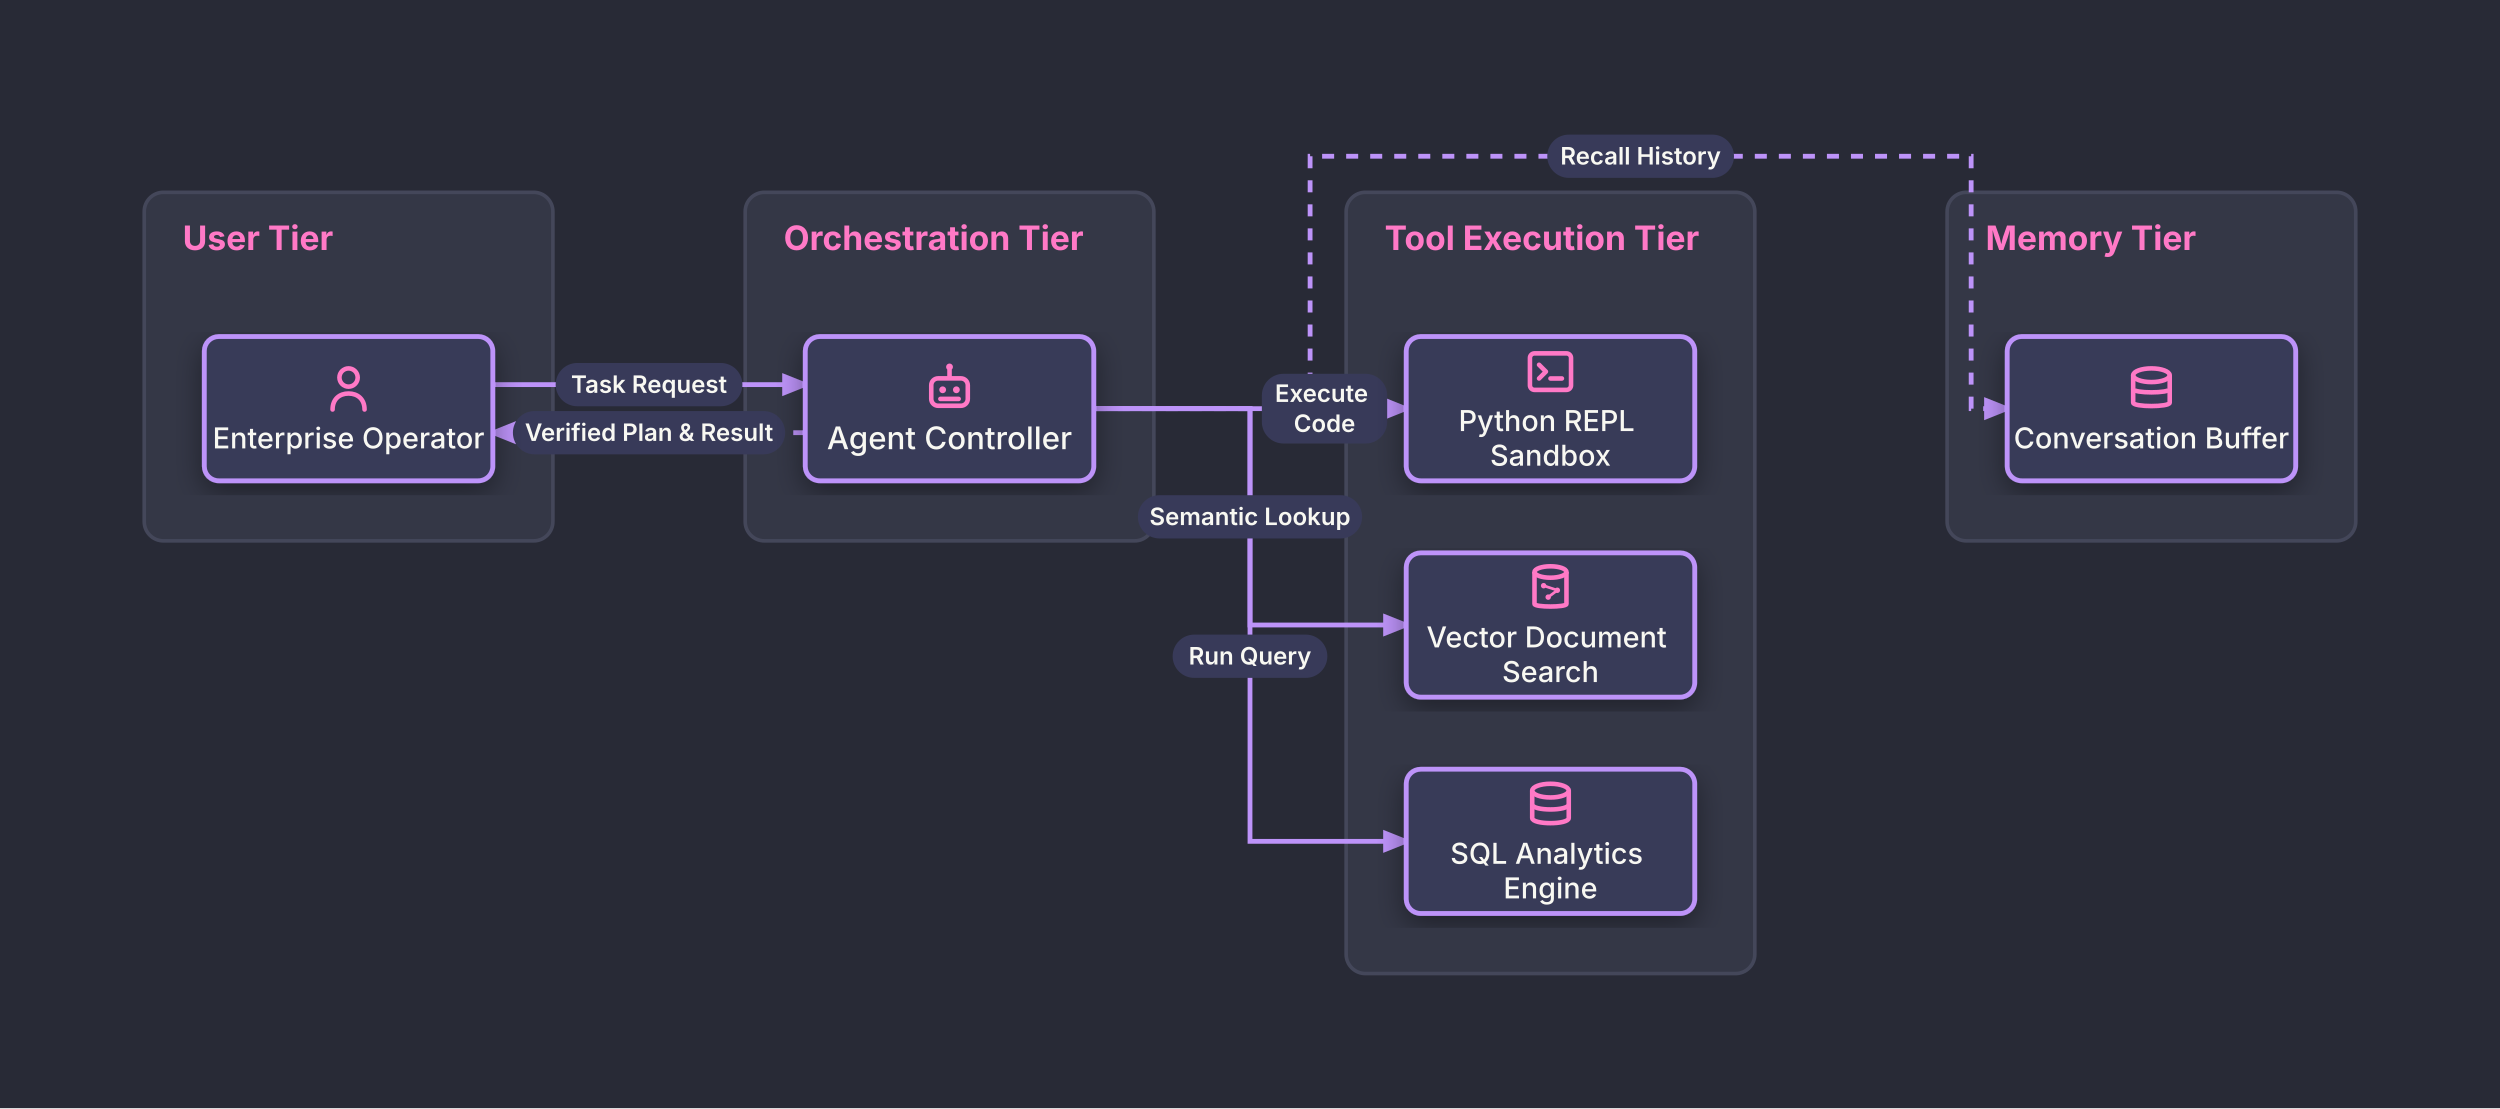
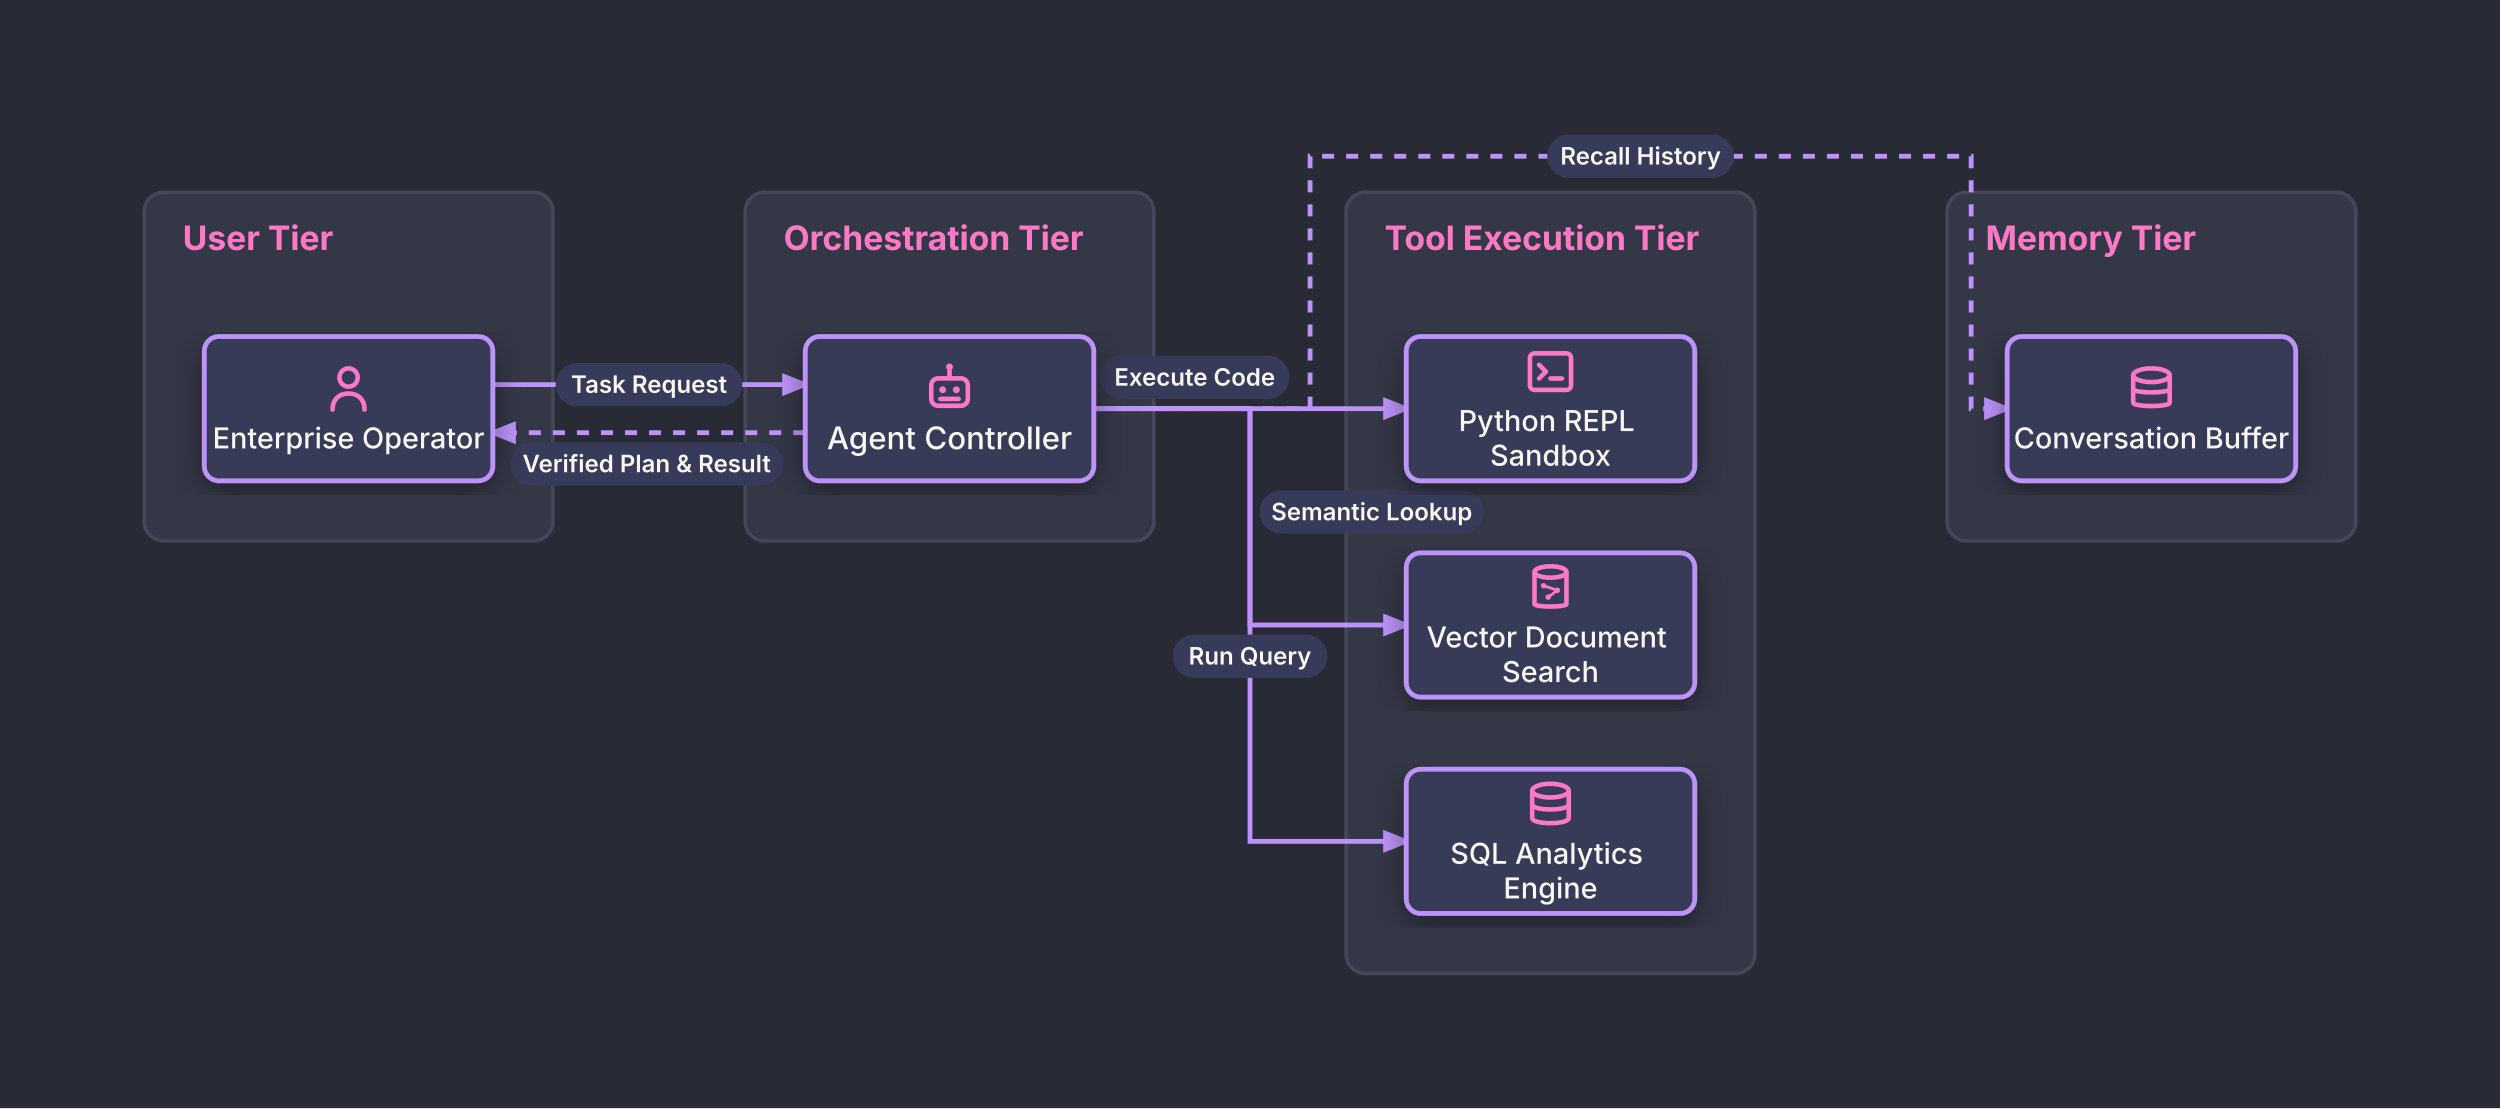
<svg xmlns="http://www.w3.org/2000/svg" viewBox="0 0 1040 461" width="1040" height="461">
  <defs>
    <marker id="arrow" viewBox="0 0 10 10" refX="8" refY="5" markerWidth="6" markerHeight="6" orient="auto-start-reverse">
      <path d="M 0 1 L 10 5 L 0 9 z" fill="#FF79C6" />
    </marker>
    <marker id="arrow-tail" viewBox="0 0 10 10" refX="2" refY="5" markerWidth="6" markerHeight="6" orient="auto">
      <path d="M 10 1 L 0 5 L 10 9 z" fill="#FF79C6" />
    </marker>
    <marker id="arrow-BD93F9" viewBox="0 0 10 10" refX="8" refY="5" markerWidth="6" markerHeight="6" orient="auto-start-reverse">
      <path d="M 0 1 L 10 5 L 0 9 z" fill="#BD93F9" />
    </marker>
    <marker id="arrow-BD93F9-tail" viewBox="0 0 10 10" refX="2" refY="5" markerWidth="6" markerHeight="6" orient="auto">
      <path d="M 10 1 L 0 5 L 10 9 z" fill="#BD93F9" />
    </marker>
    <filter id="shadow" x="-10%" y="-10%" width="120%" height="120%">
      <feDropShadow dx="0" dy="4" stdDeviation="6" flood-color="#000000" flood-opacity="0.4" />
    </filter>
  </defs>
  <rect width="100%" height="100%" fill="#282A36" />
  <g id="group_1">
    <rect x="60.0" y="80.0" width="170.0" height="145.0" rx="8" fill="#343746" stroke="#44475A" stroke-width="1.5" />
    <text x="76" y="104" fill="#FF79C6" font-family="Inter, -apple-system, BlinkMacSystemFont, 'Segoe UI', Roboto, sans-serif" font-size="14" font-weight="700" text-anchor="start">User Tier</text>
  </g>
  <g id="group_2">
    <rect x="310.0" y="80.0" width="170.0" height="145.0" rx="8" fill="#343746" stroke="#44475A" stroke-width="1.5" />
    <text x="326" y="104" fill="#FF79C6" font-family="Inter, -apple-system, BlinkMacSystemFont, 'Segoe UI', Roboto, sans-serif" font-size="14" font-weight="700" text-anchor="start">Orchestration Tier</text>
  </g>
  <g id="group_3">
    <rect x="560.0" y="80.0" width="170.0" height="325.0" rx="8" fill="#343746" stroke="#44475A" stroke-width="1.5" />
    <text x="576" y="104" fill="#FF79C6" font-family="Inter, -apple-system, BlinkMacSystemFont, 'Segoe UI', Roboto, sans-serif" font-size="14" font-weight="700" text-anchor="start">Tool Execution Tier</text>
  </g>
  <g id="group_4">
    <rect x="810.0" y="80.0" width="170.0" height="145.0" rx="8" fill="#343746" stroke="#44475A" stroke-width="1.5" />
    <text x="826" y="104" fill="#FF79C6" font-family="Inter, -apple-system, BlinkMacSystemFont, 'Segoe UI', Roboto, sans-serif" font-size="14" font-weight="700" text-anchor="start">Memory Tier</text>
  </g>
  <path d="M 205.0 160.0 L 335.0 160.0" fill="none" stroke="#BD93F9" stroke-width="2" marker-end="url(#arrow-BD93F9)" />
  <path d="M 455.0 170.0 L 545.0 170.0 L 545.0 65.0 L 820.0 65.0 L 820.0 170.0 L 835.0 170.0" fill="none" stroke="#BD93F9" stroke-width="2" stroke-dasharray="5,5" marker-end="url(#arrow-BD93F9)" />
  <path d="M 455.0 170.0 L 585.0 170.0" fill="none" stroke="#BD93F9" stroke-width="2" marker-end="url(#arrow-BD93F9)" />
  <path d="M 455.0 170.0 L 520.0 170.0 L 520.0 260.0 L 585.0 260.0" fill="none" stroke="#BD93F9" stroke-width="2" marker-end="url(#arrow-BD93F9)" />
  <path d="M 455.0 170.0 L 520.0 170.0 L 520.0 350.0 L 585.0 350.0" fill="none" stroke="#BD93F9" stroke-width="2" marker-end="url(#arrow-BD93F9)" />
  <path d="M 335.0 180.0 L 205.0 180.0" fill="none" stroke="#BD93F9" stroke-width="2" stroke-dasharray="5,5" marker-end="url(#arrow-BD93F9)" />
  <g class="badge">
    <rect x="231.153" y="151.0" width="77.694" height="18.0" rx="9.0" fill="#383A59" />
    <text x="270" y="163.44" fill="#F8F8F2" font-family="Inter, -apple-system, BlinkMacSystemFont, 'Segoe UI', Roboto, sans-serif" font-size="10" font-weight="600" text-anchor="middle">Task Request</text>
  </g>
  <g class="badge">
    <rect x="643.66" y="56.0" width="77.68" height="18.0" rx="9.0" fill="#383A59" />
    <text x="682.5" y="68.44" fill="#F8F8F2" font-family="Inter, -apple-system, BlinkMacSystemFont, 'Segoe UI', Roboto, sans-serif" font-size="10" font-weight="600" text-anchor="middle">Recall History</text>
  </g>
  <g class="badge">
-     <rect x="524.934" y="155.5" width="52.133" height="29.0" rx="9.0" fill="#383A59" />
-     <text x="551" y="167.19" text-anchor="middle" fill="#F8F8F2" font-family="Inter, -apple-system, BlinkMacSystemFont, 'Segoe UI', Roboto, sans-serif" font-size="10" font-weight="600">
-       <tspan x="551" dy="0">Execute</tspan>
-       <tspan x="551" dy="12.5">Code</tspan>
-     </text>
+     <rect x="457.591" y="148.0" width="78.817" height="18.0" rx="9.0" fill="#383A59" />
+     <text x="497" y="160.44" fill="#F8F8F2" font-family="Inter, -apple-system, BlinkMacSystemFont, 'Segoe UI', Roboto, sans-serif" font-size="10" font-weight="600" text-anchor="middle">Execute Code</text>
  </g>
  <g class="badge">
-     <rect x="473.365" y="206.0" width="93.271" height="18.0" rx="9.0" fill="#383A59" />
-     <text x="520" y="218.44" fill="#F8F8F2" font-family="Inter, -apple-system, BlinkMacSystemFont, 'Segoe UI', Roboto, sans-serif" font-size="10" font-weight="600" text-anchor="middle">Semantic Lookup</text>
+     <rect x="524.0" y="204.0" width="93.271" height="18.0" rx="9.0" fill="#383A59" />
+     <text x="570.64" y="216.44" fill="#F8F8F2" font-family="Inter, -apple-system, BlinkMacSystemFont, 'Segoe UI', Roboto, sans-serif" font-size="10" font-weight="600" text-anchor="middle">Semantic Lookup</text>
  </g>
  <g class="badge">
    <rect x="487.823" y="264.0" width="64.354" height="18.0" rx="9.0" fill="#383A59" />
    <text x="520" y="276.44" fill="#F8F8F2" font-family="Inter, -apple-system, BlinkMacSystemFont, 'Segoe UI', Roboto, sans-serif" font-size="10" font-weight="600" text-anchor="middle">Run Query</text>
  </g>
  <g class="badge">
-     <rect x="213.365" y="171.0" width="113.271" height="18.0" rx="9.0" fill="#383A59" />
-     <text x="270" y="183.44" fill="#F8F8F2" font-family="Inter, -apple-system, BlinkMacSystemFont, 'Segoe UI', Roboto, sans-serif" font-size="10" font-weight="600" text-anchor="middle">Verified Plan &amp; Result</text>
+     <rect x="212.365" y="184.0" width="113.271" height="18.0" rx="9.0" fill="#383A59" />
+     <text x="269" y="196.44" fill="#F8F8F2" font-family="Inter, -apple-system, BlinkMacSystemFont, 'Segoe UI', Roboto, sans-serif" font-size="10" font-weight="600" text-anchor="middle">Verified Plan &amp; Result</text>
  </g>
  <g id="user" filter="url(#shadow)">
    <rect x="85.0" y="140.0" width="120.0" height="60.0" rx="6.0" fill="#383A59" stroke="#BD93F9" stroke-width="2.0" />
    <g class="icon icon-user" transform="translate(133.6, 150.4) scale(0.95)">
      <circle cx="12" cy="7" r="4" fill="none" stroke="#FF79C6" stroke-width="2.0" />
      <path d="M 5 21 C 5 16.5 8 14 12 14 C 16 14 19 16.5 19 21" fill="none" stroke="#FF79C6" stroke-width="2.0" stroke-linecap="round" />
    </g>
    <text x="145" y="186.53" fill="#F8F8F2" font-family="Inter, -apple-system, BlinkMacSystemFont, 'Segoe UI', Roboto, sans-serif" font-size="12" font-weight="500" text-anchor="middle">Enterprise Operator</text>
  </g>
  <g id="agent" filter="url(#shadow)">
    <rect x="335.0" y="140.0" width="120.0" height="60.0" rx="6.0" fill="#383A59" stroke="#BD93F9" stroke-width="2.0" />
    <g class="icon icon-agent" transform="translate(383.6, 149.8) scale(0.95)">
      <rect x="4" y="8" width="16" height="12" rx="3" fill="none" stroke="#FF79C6" stroke-width="2.0" />
      <line x1="12" y1="4" x2="12" y2="8" stroke="#FF79C6" stroke-width="2.0" />
      <circle cx="12" cy="3" r="1.5" fill="#FF79C6" />
      <circle cx="9" cy="13" r="1.5" fill="#FF79C6" />
      <circle cx="15" cy="13" r="1.5" fill="#FF79C6" />
      <line x1="8" y1="17" x2="16" y2="17" stroke="#FF79C6" stroke-width="2.0" stroke-linecap="round" />
    </g>
    <text x="395" y="186.87" fill="#F8F8F2" font-family="Inter, -apple-system, BlinkMacSystemFont, 'Segoe UI', Roboto, sans-serif" font-size="13" font-weight="500" text-anchor="middle">Agent Controller</text>
  </g>
  <g id="tool_repl" filter="url(#shadow)">
    <rect x="585.0" y="140.0" width="120.0" height="60.0" rx="6.0" fill="#383A59" stroke="#BD93F9" stroke-width="2.0" />
    <g class="icon icon-terminal" transform="translate(633.6, 143.2) scale(0.95)">
      <rect x="3" y="4" width="18" height="16" rx="2" fill="none" stroke="#FF79C6" stroke-width="2.0" />
      <polyline points="7,9 10,12 7,15" fill="none" stroke="#FF79C6" stroke-width="2.0" stroke-linecap="round" stroke-linejoin="round" />
      <line x1="12" y1="15" x2="17" y2="15" stroke="#FF79C6" stroke-width="2.0" stroke-linecap="round" />
    </g>
    <text x="645" y="179.33" text-anchor="middle" fill="#F8F8F2" font-family="Inter, -apple-system, BlinkMacSystemFont, 'Segoe UI', Roboto, sans-serif" font-size="12" font-weight="500">
      <tspan x="645" dy="0">Python REPL</tspan>
      <tspan x="645" dy="14.4">Sandbox</tspan>
    </text>
  </g>
  <g id="tool_search" filter="url(#shadow)">
    <rect x="585.0" y="230.0" width="120.0" height="60.0" rx="6.0" fill="#383A59" stroke="#BD93F9" stroke-width="2.0" />
    <g class="icon icon-vector_db" transform="translate(633.6, 233.2) scale(0.95)">
      <ellipse cx="12" cy="5" rx="7" ry="2.5" fill="none" stroke="#FF79C6" stroke-width="2.0" />
      <path d="M 5 5 V 19 C 5 20.5 19 20.5 19 19 V 5" fill="none" stroke="#FF79C6" stroke-width="2.0" />
      <circle cx="9" cy="11" r="1.2" fill="#FF79C6" />
      <circle cx="15" cy="13" r="1.2" fill="#FF79C6" />
      <circle cx="11" cy="16" r="1.2" fill="#FF79C6" />
      <line x1="9" y1="11" x2="15" y2="13" stroke="#FF79C6" stroke-width="1.2" />
      <line x1="15" y1="13" x2="11" y2="16" stroke="#FF79C6" stroke-width="1.2" />
    </g>
    <text x="645" y="269.33" text-anchor="middle" fill="#F8F8F2" font-family="Inter, -apple-system, BlinkMacSystemFont, 'Segoe UI', Roboto, sans-serif" font-size="12" font-weight="500">
      <tspan x="645" dy="0">Vector Document</tspan>
      <tspan x="645" dy="14.4">Search</tspan>
    </text>
  </g>
  <g id="tool_sql" filter="url(#shadow)">
    <rect x="585.0" y="320.0" width="120.0" height="60.0" rx="6.0" fill="#383A59" stroke="#BD93F9" stroke-width="2.0" />
    <g class="icon icon-database" transform="translate(633.6, 323.2) scale(0.95)">
      <ellipse cx="12" cy="6" rx="8" ry="3" fill="none" stroke="#FF79C6" stroke-width="2.0" />
      <path d="M 4 12 C 4 15 20 15 20 12" fill="none" stroke="#FF79C6" stroke-width="2.0" />
      <path d="M 4 18 C 4 21 20 21 20 18" fill="none" stroke="#FF79C6" stroke-width="2.0" />
      <line x1="4" y1="6" x2="4" y2="18" stroke="#FF79C6" stroke-width="2.0" />
      <line x1="20" y1="6" x2="20" y2="18" stroke="#FF79C6" stroke-width="2.0" />
    </g>
    <text x="645" y="359.33" text-anchor="middle" fill="#F8F8F2" font-family="Inter, -apple-system, BlinkMacSystemFont, 'Segoe UI', Roboto, sans-serif" font-size="12" font-weight="500">
      <tspan x="645" dy="0">SQL Analytics</tspan>
      <tspan x="645" dy="14.4">Engine</tspan>
    </text>
  </g>
  <g id="memory" filter="url(#shadow)">
    <rect x="835.0" y="140.0" width="120.0" height="60.0" rx="6.0" fill="#383A59" stroke="#BD93F9" stroke-width="2.0" />
    <g class="icon icon-storage" transform="translate(883.6, 150.4) scale(0.95)">
      <ellipse cx="12" cy="6" rx="8" ry="3" fill="none" stroke="#FF79C6" stroke-width="2.0" />
      <path d="M 4 6 V 18 C 4 20 20 20 20 18 V 6" fill="none" stroke="#FF79C6" stroke-width="2.0" />
      <path d="M 4 12 C 4 14 20 14 20 12" fill="none" stroke="#FF79C6" stroke-width="2.0" />
    </g>
    <text x="895" y="186.53" fill="#F8F8F2" font-family="Inter, -apple-system, BlinkMacSystemFont, 'Segoe UI', Roboto, sans-serif" font-size="12" font-weight="500" text-anchor="middle">Conversation Buffer</text>
  </g>
</svg>
